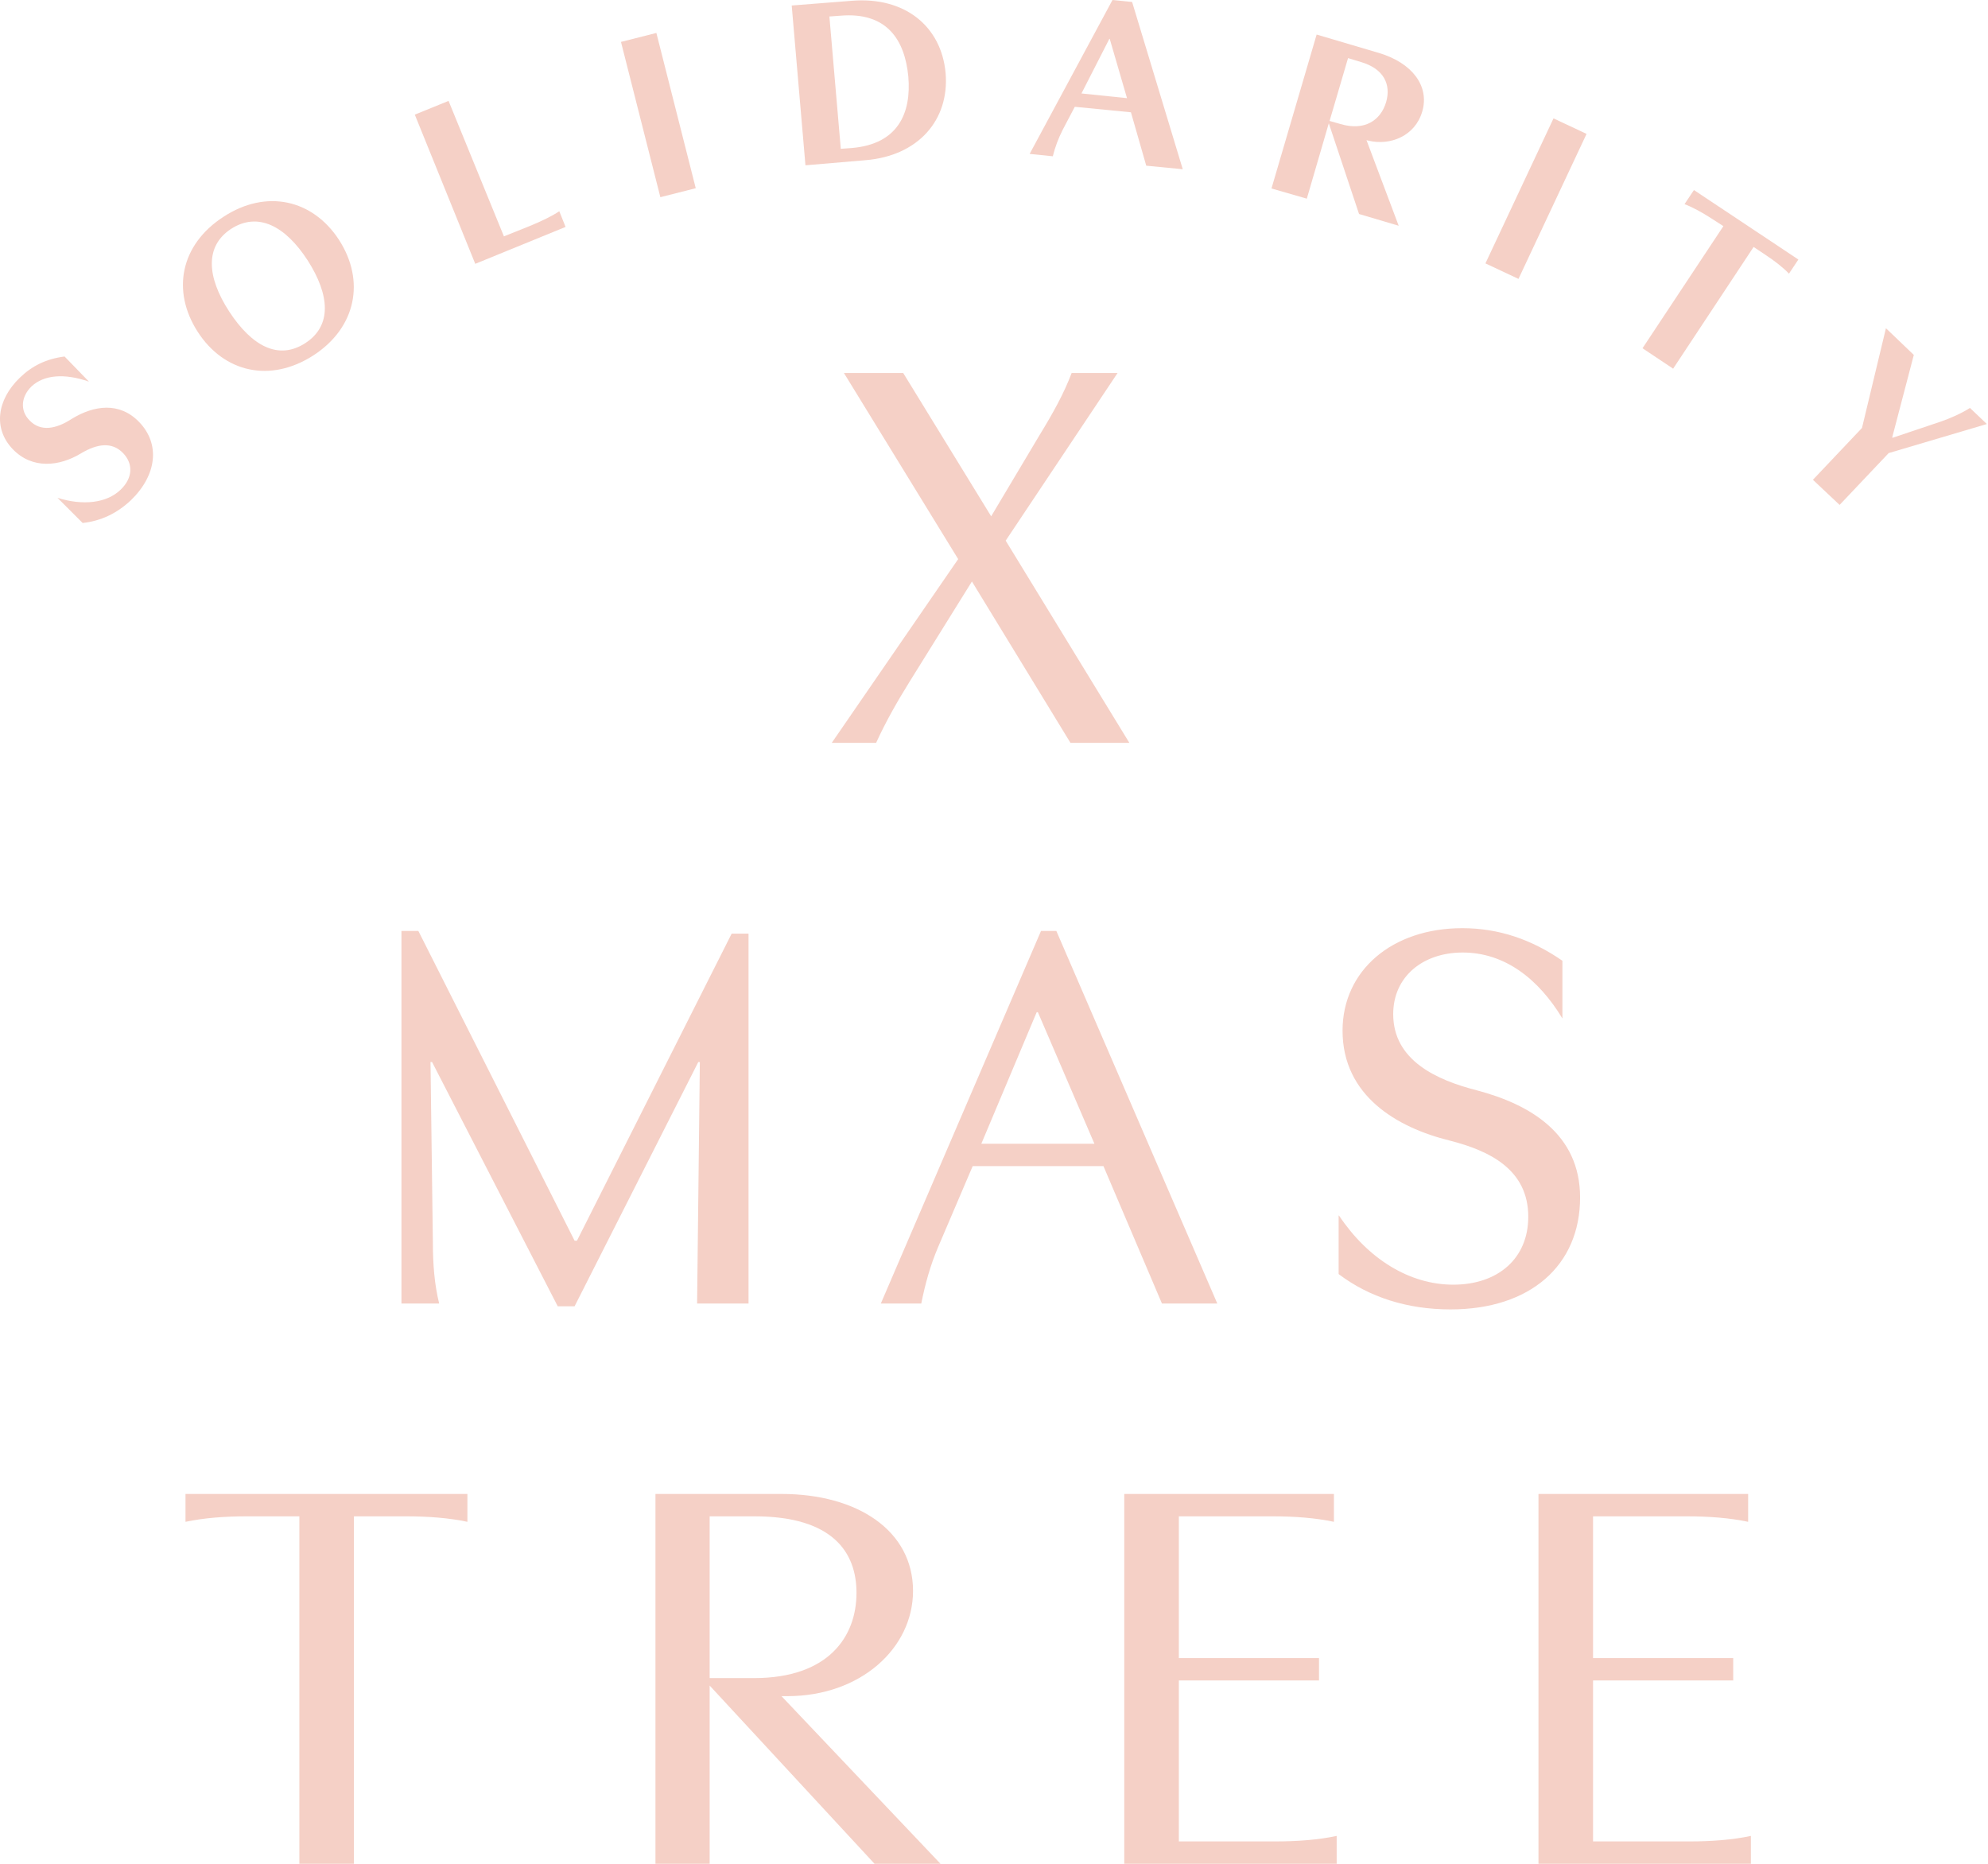
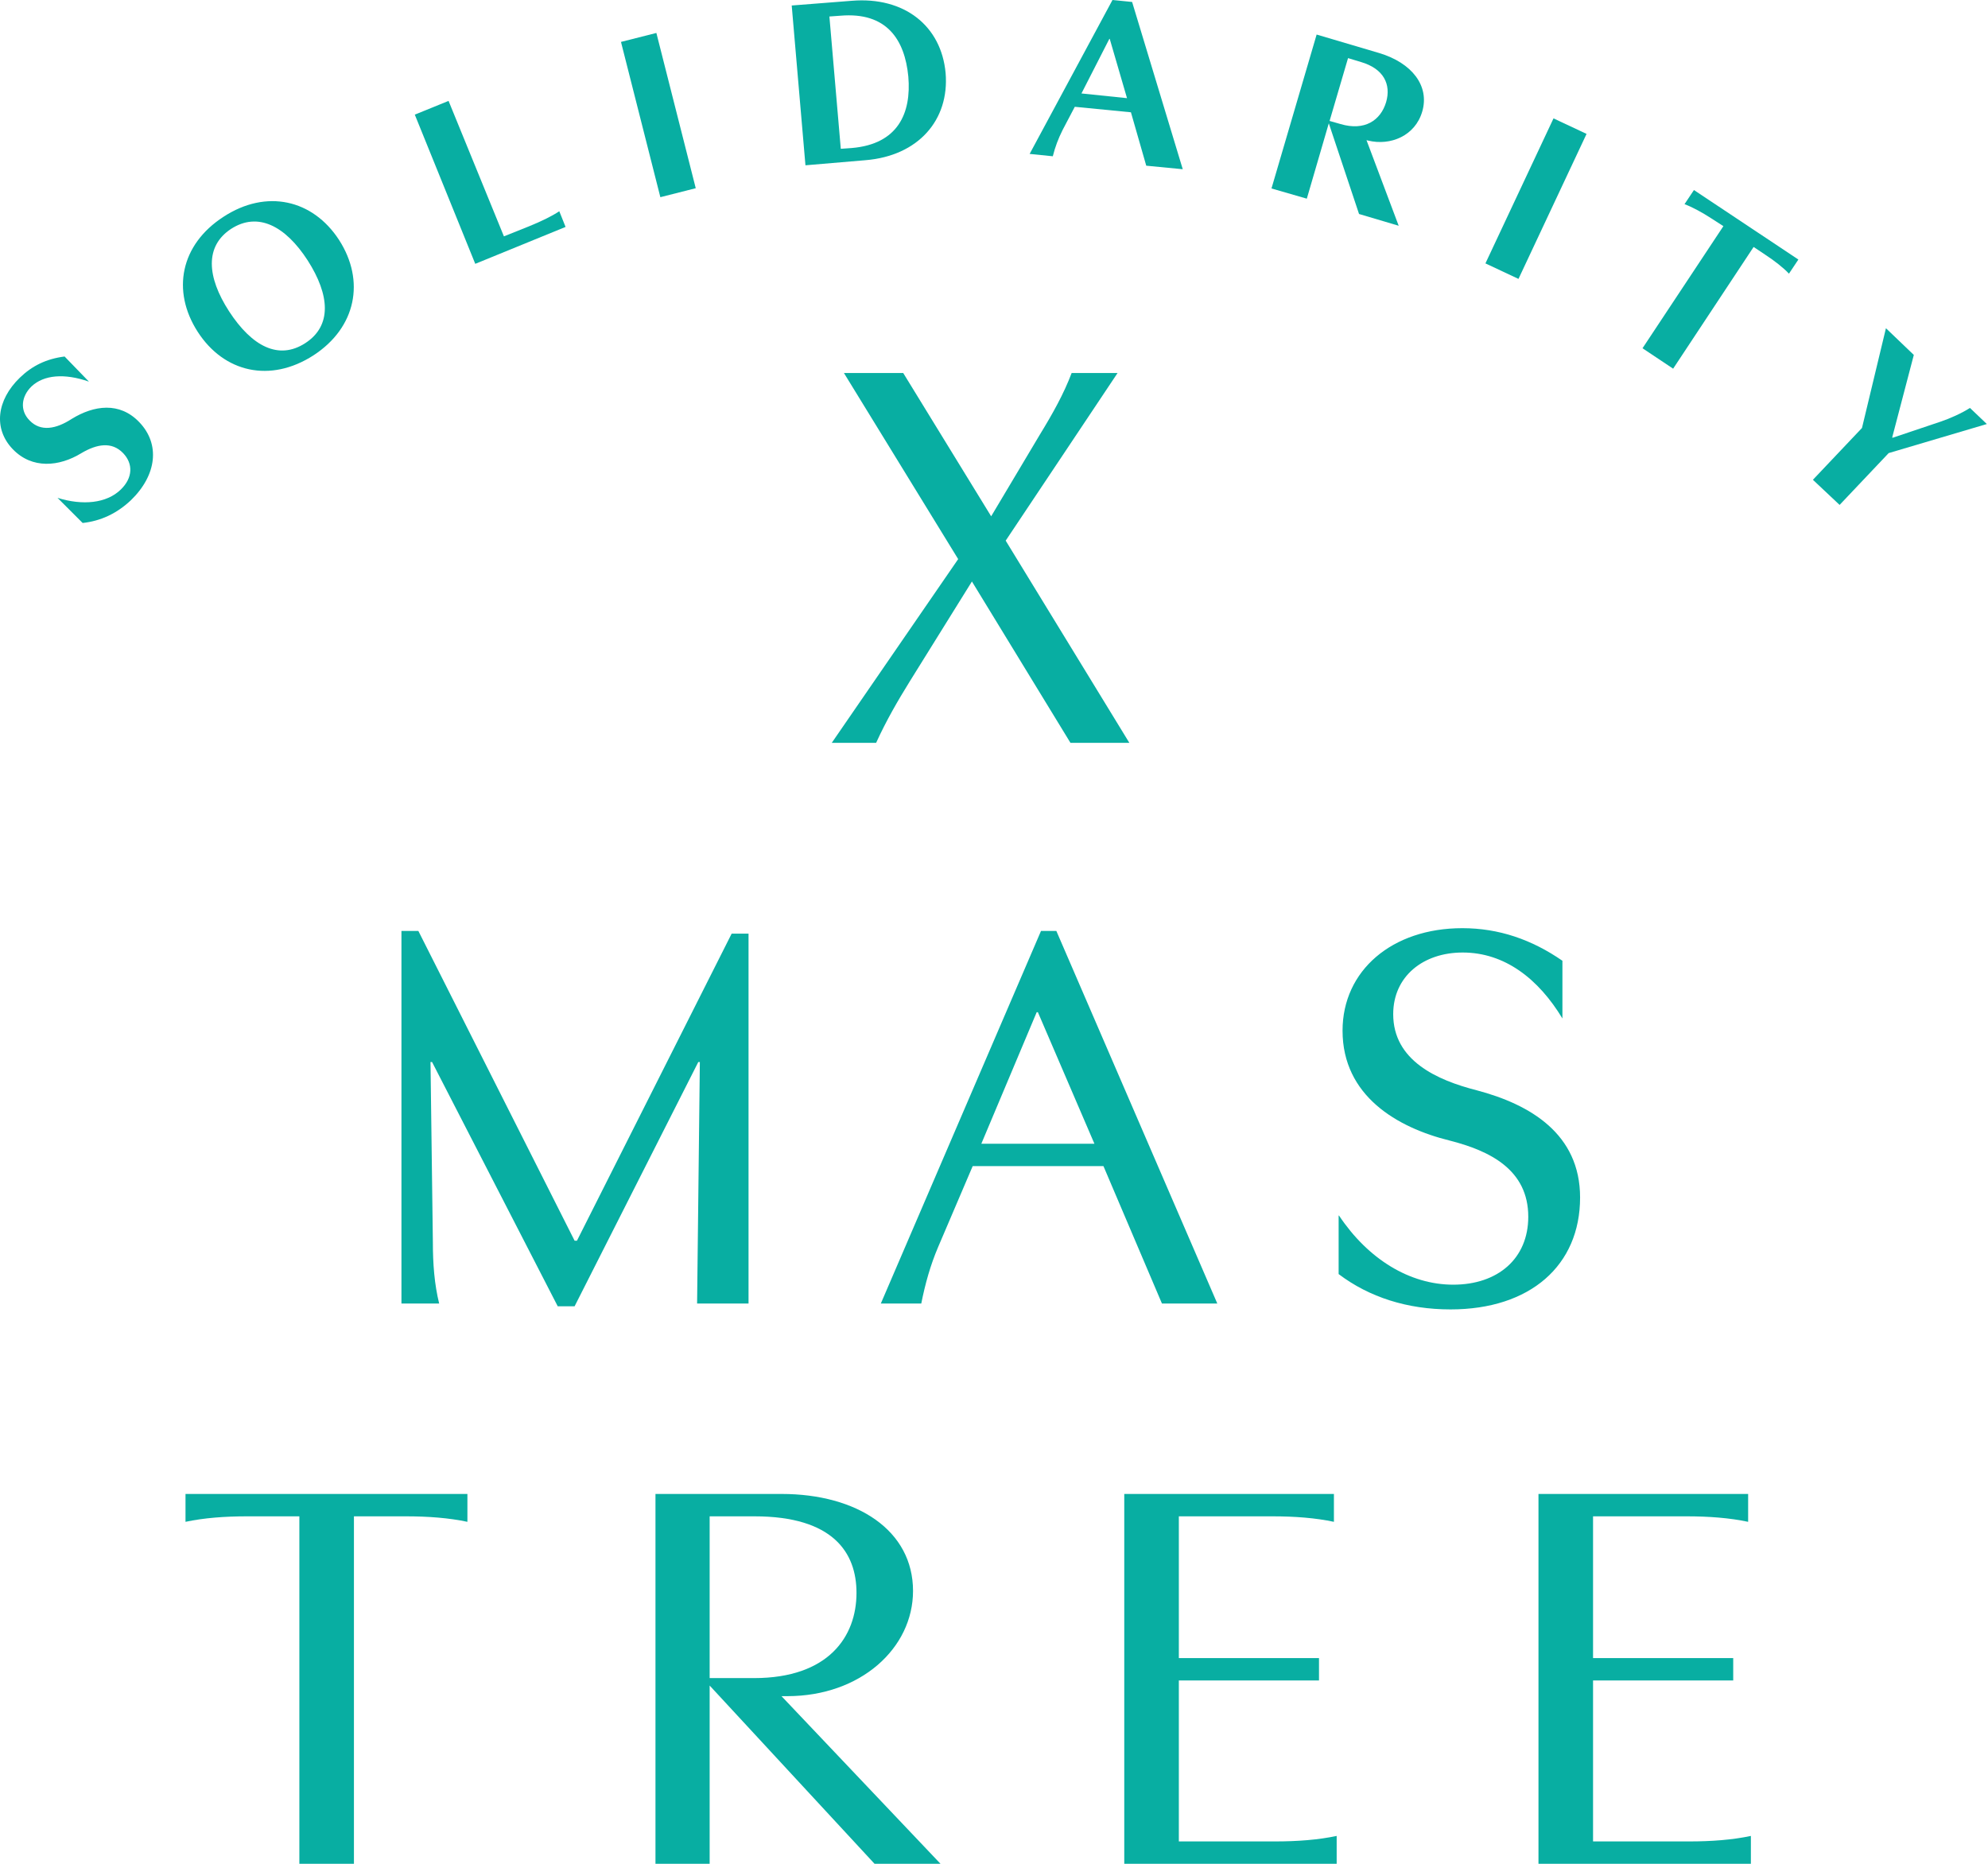
<svg xmlns="http://www.w3.org/2000/svg" width="192" height="180" viewBox="0 0 192 180" fill="none">
-   <path d="M92.54 53.996L81.506 36.023H87.232L95.726 49.863L100.427 41.976C101.679 39.929 102.741 38.033 103.499 36.023H107.935L97.129 52.214L109.073 71.742H103.385L93.868 56.158L87.876 65.789C86.701 67.685 85.601 69.581 84.615 71.742H80.331L92.54 53.996Z" fill="#F5D0C6" />
-   <path d="M55.495 119.823H55.722L70.662 90.17H72.293V125.89H67.325L67.591 102.57H67.439L55.495 126.155H53.864L41.73 102.57H41.578L41.806 119.936C41.806 122.098 41.958 124.032 42.413 125.89H38.772V89.905H40.403L55.495 119.823Z" fill="#F5D0C6" />
-   <path d="M100.124 97.754L94.777 110.457H105.698L100.238 97.754H100.124ZM102.02 89.905L117.566 125.89H112.22L106.57 112.618H93.943L90.606 120.429C89.848 122.212 89.355 123.994 88.976 125.89H85.07L100.541 89.905H102.02Z" fill="#F5D0C6" />
-   <path d="M129.322 117.396C132.128 121.605 136.147 124.07 140.356 124.07C144.641 124.07 147.599 121.567 147.599 117.51C147.599 112.96 143.883 111.14 140.015 110.154C134.934 108.903 129.663 105.831 129.663 99.537C129.663 93.735 134.441 89.64 141.229 89.64C144.755 89.64 147.94 90.74 150.898 92.787V98.361C148.585 94.531 145.324 91.991 141.266 91.991C137.437 91.991 134.555 94.304 134.555 97.944C134.555 102.418 138.764 104.314 142.632 105.3C147.789 106.665 152.604 109.509 152.604 115.652C152.604 122.212 147.789 126.459 140.091 126.459C135.92 126.459 132.242 125.283 129.284 123.046V117.396H129.322Z" fill="#F5D0C6" />
-   <path d="M34.183 180H28.912V146.442H23.869C21.708 146.442 19.698 146.594 17.916 146.973V144.281H45.142V146.973C43.359 146.594 41.35 146.442 39.188 146.442H34.183V180Z" fill="#F5D0C6" />
-   <path d="M72.861 146.442H68.538V162.065H72.823C80.028 162.065 82.72 158.045 82.72 153.836C82.72 149.969 80.483 146.442 72.861 146.442ZM75.477 144.281C82.796 144.281 88.18 147.807 88.18 153.647C88.18 159.183 83.099 163.809 76.046 163.809H75.477L90.834 180H84.464L68.538 162.785V180H63.305V144.281H75.477Z" fill="#F5D0C6" />
-   <path d="M108.581 180V144.281H128.829V146.973C127.047 146.594 125.038 146.442 122.876 146.442H113.852V160.131H127.388V162.292H113.852V177.839H123.142C125.303 177.839 127.313 177.687 129.095 177.308V180H108.581Z" fill="#F5D0C6" />
-   <path d="M148.585 180V144.281H168.834V146.973C167.051 146.594 165.042 146.442 162.88 146.442H153.856V160.131H167.393V162.292H153.856V177.839H163.146C165.307 177.839 167.317 177.687 169.099 177.308V180H148.585Z" fill="#F5D0C6" />
-   <path d="M5.555 48.081C7.982 48.839 10.295 48.611 11.66 47.284C12.835 46.147 12.873 44.782 11.887 43.758C10.788 42.62 9.347 42.886 7.868 43.758C5.707 45.085 3.09 45.313 1.232 43.379C-0.664 41.407 -0.322 38.639 1.915 36.477C3.09 35.34 4.455 34.657 6.238 34.43L8.589 36.857C6.2 36.023 4.228 36.212 3.052 37.312C2.067 38.26 1.877 39.625 2.863 40.611C3.925 41.71 5.403 41.445 6.92 40.459C9.082 39.132 11.546 38.791 13.442 40.762C15.49 42.886 15.149 45.881 12.646 48.308C11.281 49.597 9.726 50.318 7.982 50.508L5.555 48.081Z" fill="#F5D0C6" />
-   <path d="M29.709 25.139C27.548 21.803 24.894 20.438 22.315 22.106C19.775 23.774 19.964 26.732 22.126 30.069C24.325 33.444 26.904 34.809 29.482 33.14C32.06 31.472 31.871 28.514 29.709 25.139ZM32.743 23.168C35.283 27.111 34.411 31.623 30.278 34.316C26.107 37.008 21.633 35.984 19.092 32.041C16.552 28.097 17.424 23.623 21.595 20.93C25.728 18.238 30.202 19.262 32.743 23.168Z" fill="#F5D0C6" />
-   <path d="M40.061 11.071L43.322 9.744L48.668 22.826L51.133 21.84C52.346 21.347 53.408 20.816 54.015 20.399L54.622 21.916L45.9 25.48L40.061 11.071Z" fill="#F5D0C6" />
-   <path d="M63.392 3.182L59.974 4.048L63.777 19.044L67.195 18.177L63.392 3.182Z" fill="#F5D0C6" />
-   <path d="M81.203 14.371L82.265 14.295C86.739 13.916 88.028 10.921 87.725 7.394C87.384 3.83 85.639 1.138 81.165 1.517L80.103 1.593L81.203 14.371ZM82.265 0.076C87.346 -0.341 90.91 2.503 91.327 7.053C91.706 11.603 88.673 15.054 83.592 15.471L77.79 15.964L76.463 0.531L82.265 0.076Z" fill="#F5D0C6" />
-   <path d="M107.14 3.754L104.447 9.025L108.846 9.48L107.177 3.754H107.14ZM109.339 0.19L114.23 16.343L110.704 16.002L109.225 10.845L103.803 10.314L102.627 12.551C102.21 13.385 101.907 14.182 101.679 15.092L99.442 14.864L107.443 0L109.339 0.19Z" fill="#F5D0C6" />
-   <path d="M131.445 5.991L130.193 5.612L128.411 11.679L129.473 11.982C131.786 12.665 133.341 11.641 133.872 9.859C134.365 8.153 133.644 6.636 131.445 5.991ZM133.189 5.119C136.374 6.067 138.081 8.304 137.36 10.769C136.678 13.12 134.289 14.106 132.127 13.575L131.976 13.537L135.085 21.803L131.255 20.666L128.335 11.906L126.212 19.187L122.799 18.201L127.16 3.337L133.189 5.119Z" fill="#F5D0C6" />
-   <path d="M150.037 11.433L143.462 25.437L146.654 26.936L153.229 12.931L150.037 11.433Z" fill="#F5D0C6" />
-   <path d="M161.59 35.606L158.632 33.634L166.444 21.841L165.268 21.083C164.396 20.514 163.41 19.983 162.69 19.718L163.6 18.353L173.686 25.065L172.776 26.43C172.245 25.861 171.373 25.178 170.501 24.61L169.363 23.851L161.59 35.606Z" fill="#F5D0C6" />
-   <path d="M184.835 34.278L182.749 42.241L182.787 42.279L187.413 40.724C188.323 40.42 189.499 39.89 190.257 39.397L191.888 40.951L182.408 43.757L177.668 48.763L175.09 46.336L179.83 41.331L182.143 31.699L184.835 34.278Z" fill="#F5D0C6" />
+   <path d="M92.54 53.996L81.506 36.023H87.232L95.726 49.863L100.427 41.976C101.679 39.929 102.741 38.033 103.499 36.023H107.935L97.129 52.214L109.073 71.742H103.385L93.868 56.158L87.876 65.789C86.701 67.685 85.601 69.581 84.615 71.742H80.331L92.54 53.996Z" fill="#08AEA2" />
+   <path d="M55.495 119.823H55.722L70.662 90.17H72.293V125.89H67.325L67.591 102.57H67.439L55.495 126.155H53.864L41.73 102.57H41.578L41.806 119.936C41.806 122.098 41.958 124.032 42.413 125.89H38.772V89.905H40.403L55.495 119.823Z" fill="#08AEA2" />
+   <path d="M100.124 97.754L94.777 110.457H105.698L100.238 97.754H100.124ZM102.02 89.905L117.566 125.89H112.22L106.57 112.618H93.943L90.606 120.429C89.848 122.212 89.355 123.994 88.976 125.89H85.07L100.541 89.905H102.02Z" fill="#08AEA2" />
+   <path d="M129.322 117.396C132.128 121.605 136.147 124.07 140.356 124.07C144.641 124.07 147.599 121.567 147.599 117.51C147.599 112.96 143.883 111.14 140.015 110.154C134.934 108.903 129.663 105.831 129.663 99.537C129.663 93.735 134.441 89.64 141.229 89.64C144.755 89.64 147.94 90.74 150.898 92.787V98.361C148.585 94.531 145.324 91.991 141.266 91.991C137.437 91.991 134.555 94.304 134.555 97.944C134.555 102.418 138.764 104.314 142.632 105.3C147.789 106.665 152.604 109.509 152.604 115.652C152.604 122.212 147.789 126.459 140.091 126.459C135.92 126.459 132.242 125.283 129.284 123.046V117.396H129.322Z" fill="#08AEA2" />
+   <path d="M34.183 180H28.912V146.442H23.869C21.708 146.442 19.698 146.594 17.916 146.973V144.281H45.142V146.973C43.359 146.594 41.35 146.442 39.188 146.442H34.183V180Z" fill="#08AEA2" />
+   <path d="M72.861 146.442H68.538V162.065H72.823C80.028 162.065 82.72 158.045 82.72 153.836C82.72 149.969 80.483 146.442 72.861 146.442ZM75.477 144.281C82.796 144.281 88.18 147.807 88.18 153.647C88.18 159.183 83.099 163.809 76.046 163.809H75.477L90.834 180H84.464L68.538 162.785V180H63.305V144.281H75.477Z" fill="#08AEA2" />
+   <path d="M108.581 180V144.281H128.829V146.973C127.047 146.594 125.038 146.442 122.876 146.442H113.852V160.131H127.388V162.292H113.852V177.839H123.142C125.303 177.839 127.313 177.687 129.095 177.308V180H108.581Z" fill="#08AEA2" />
+   <path d="M148.585 180V144.281H168.834V146.973C167.051 146.594 165.042 146.442 162.88 146.442H153.856V160.131H167.393V162.292H153.856V177.839H163.146C165.307 177.839 167.317 177.687 169.099 177.308V180H148.585Z" fill="#08AEA2" />
+   <path d="M5.555 48.081C7.982 48.839 10.295 48.611 11.66 47.284C12.835 46.147 12.873 44.782 11.887 43.758C10.788 42.62 9.347 42.886 7.868 43.758C5.707 45.085 3.09 45.313 1.232 43.379C-0.664 41.407 -0.322 38.639 1.915 36.477C3.09 35.34 4.455 34.657 6.238 34.43L8.589 36.857C6.2 36.023 4.228 36.212 3.052 37.312C2.067 38.26 1.877 39.625 2.863 40.611C3.925 41.71 5.403 41.445 6.92 40.459C9.082 39.132 11.546 38.791 13.442 40.762C15.49 42.886 15.149 45.881 12.646 48.308C11.281 49.597 9.726 50.318 7.982 50.508L5.555 48.081Z" fill="#08AEA2" />
+   <path d="M29.709 25.139C27.548 21.803 24.894 20.438 22.315 22.106C19.775 23.774 19.964 26.732 22.126 30.069C24.325 33.444 26.904 34.809 29.482 33.14C32.06 31.472 31.871 28.514 29.709 25.139ZM32.743 23.168C35.283 27.111 34.411 31.623 30.278 34.316C26.107 37.008 21.633 35.984 19.092 32.041C16.552 28.097 17.424 23.623 21.595 20.93C25.728 18.238 30.202 19.262 32.743 23.168Z" fill="#08AEA2" />
+   <path d="M40.061 11.071L43.322 9.744L48.668 22.826L51.133 21.84C52.346 21.347 53.408 20.816 54.015 20.399L54.622 21.916L45.9 25.48L40.061 11.071Z" fill="#08AEA2" />
+   <path d="M63.392 3.182L59.974 4.048L63.777 19.044L67.195 18.177L63.392 3.182Z" fill="#08AEA2" />
+   <path d="M81.203 14.371L82.265 14.295C86.739 13.916 88.028 10.921 87.725 7.394C87.384 3.83 85.639 1.138 81.165 1.517L80.103 1.593L81.203 14.371ZM82.265 0.076C87.346 -0.341 90.91 2.503 91.327 7.053C91.706 11.603 88.673 15.054 83.592 15.471L77.79 15.964L76.463 0.531L82.265 0.076Z" fill="#08AEA2" />
+   <path d="M107.14 3.754L104.447 9.025L108.846 9.48L107.177 3.754H107.14ZM109.339 0.19L114.23 16.343L110.704 16.002L109.225 10.845L103.803 10.314L102.627 12.551C102.21 13.385 101.907 14.182 101.679 15.092L99.442 14.864L107.443 0L109.339 0.19Z" fill="#08AEA2" />
+   <path d="M131.445 5.991L130.193 5.612L128.411 11.679L129.473 11.982C131.786 12.665 133.341 11.641 133.872 9.859C134.365 8.153 133.644 6.636 131.445 5.991ZM133.189 5.119C136.374 6.067 138.081 8.304 137.36 10.769C136.678 13.12 134.289 14.106 132.127 13.575L131.976 13.537L135.085 21.803L131.255 20.666L128.335 11.906L126.212 19.187L122.799 18.201L127.16 3.337L133.189 5.119Z" fill="#08AEA2" />
+   <path d="M150.037 11.433L143.462 25.437L146.654 26.936L153.229 12.931L150.037 11.433Z" fill="#08AEA2" />
+   <path d="M161.59 35.606L158.632 33.634L166.444 21.841L165.268 21.083C164.396 20.514 163.41 19.983 162.69 19.718L163.6 18.353L173.686 25.065L172.776 26.43C172.245 25.861 171.373 25.178 170.501 24.61L169.363 23.851L161.59 35.606Z" fill="#08AEA2" />
+   <path d="M184.835 34.278L182.749 42.241L182.787 42.279L187.413 40.724C188.323 40.42 189.499 39.89 190.257 39.397L191.888 40.951L182.408 43.757L177.668 48.763L175.09 46.336L179.83 41.331L182.143 31.699L184.835 34.278Z" fill="#08AEA2" />
</svg>
